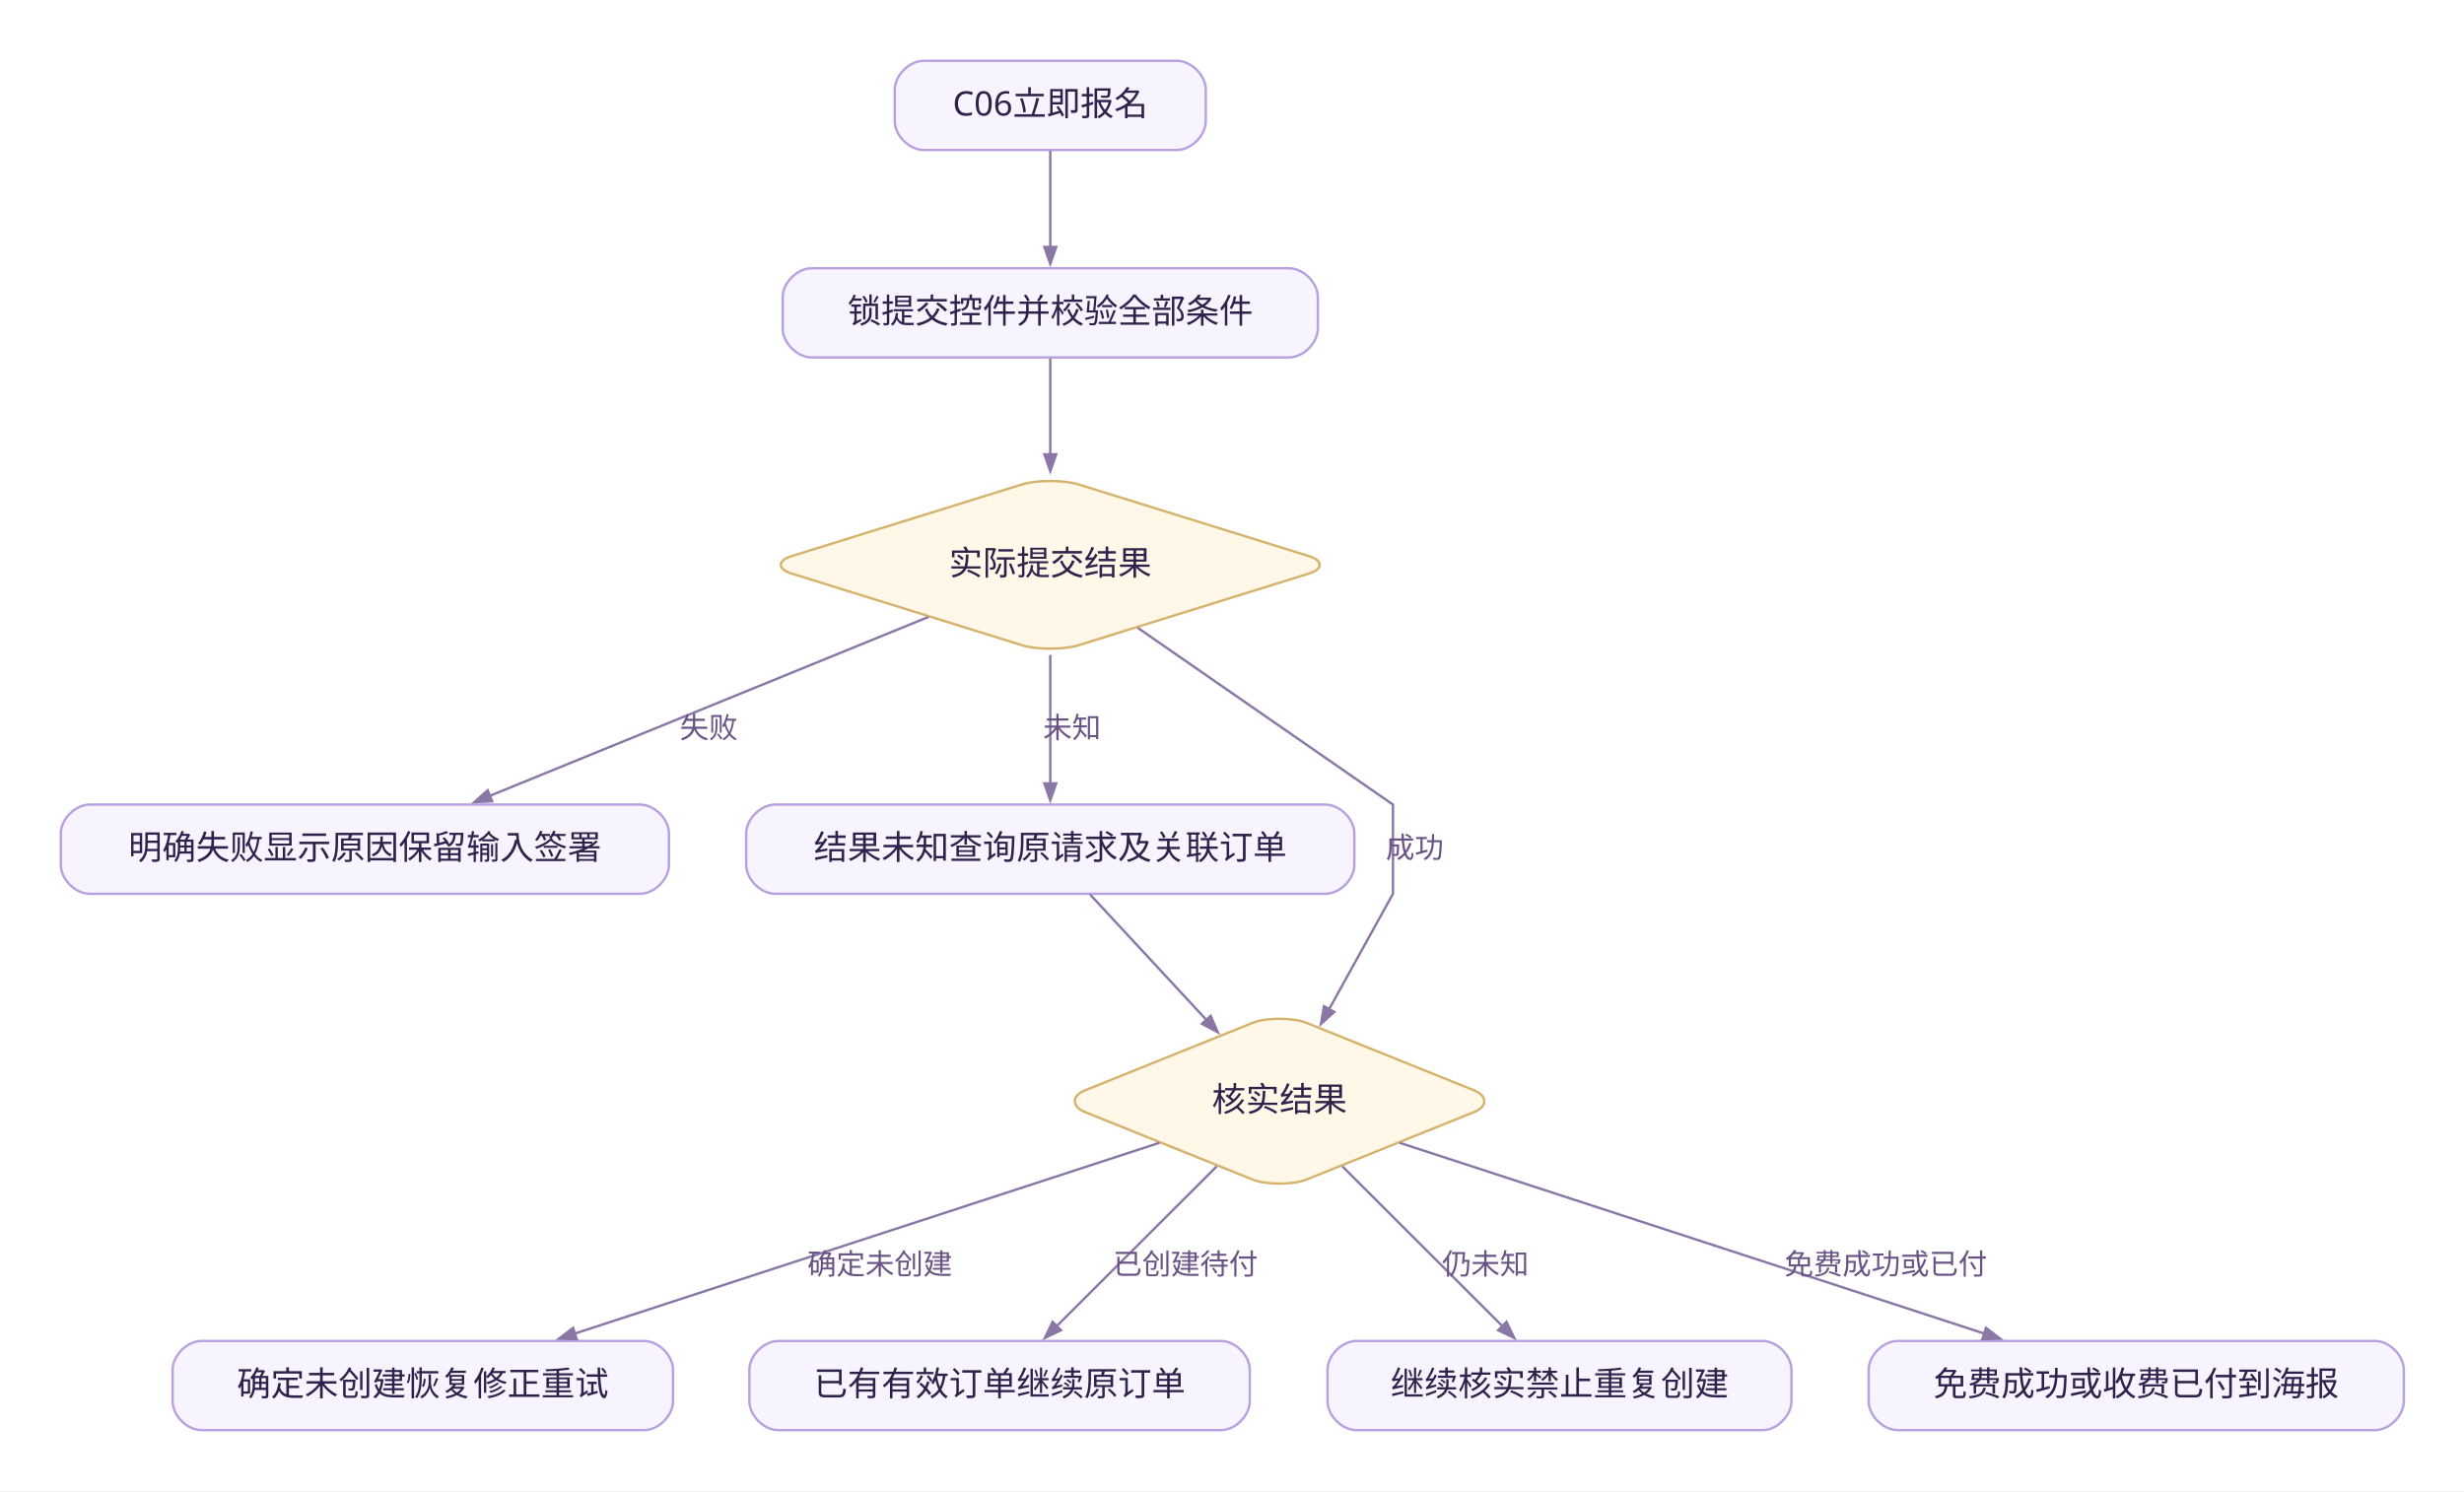
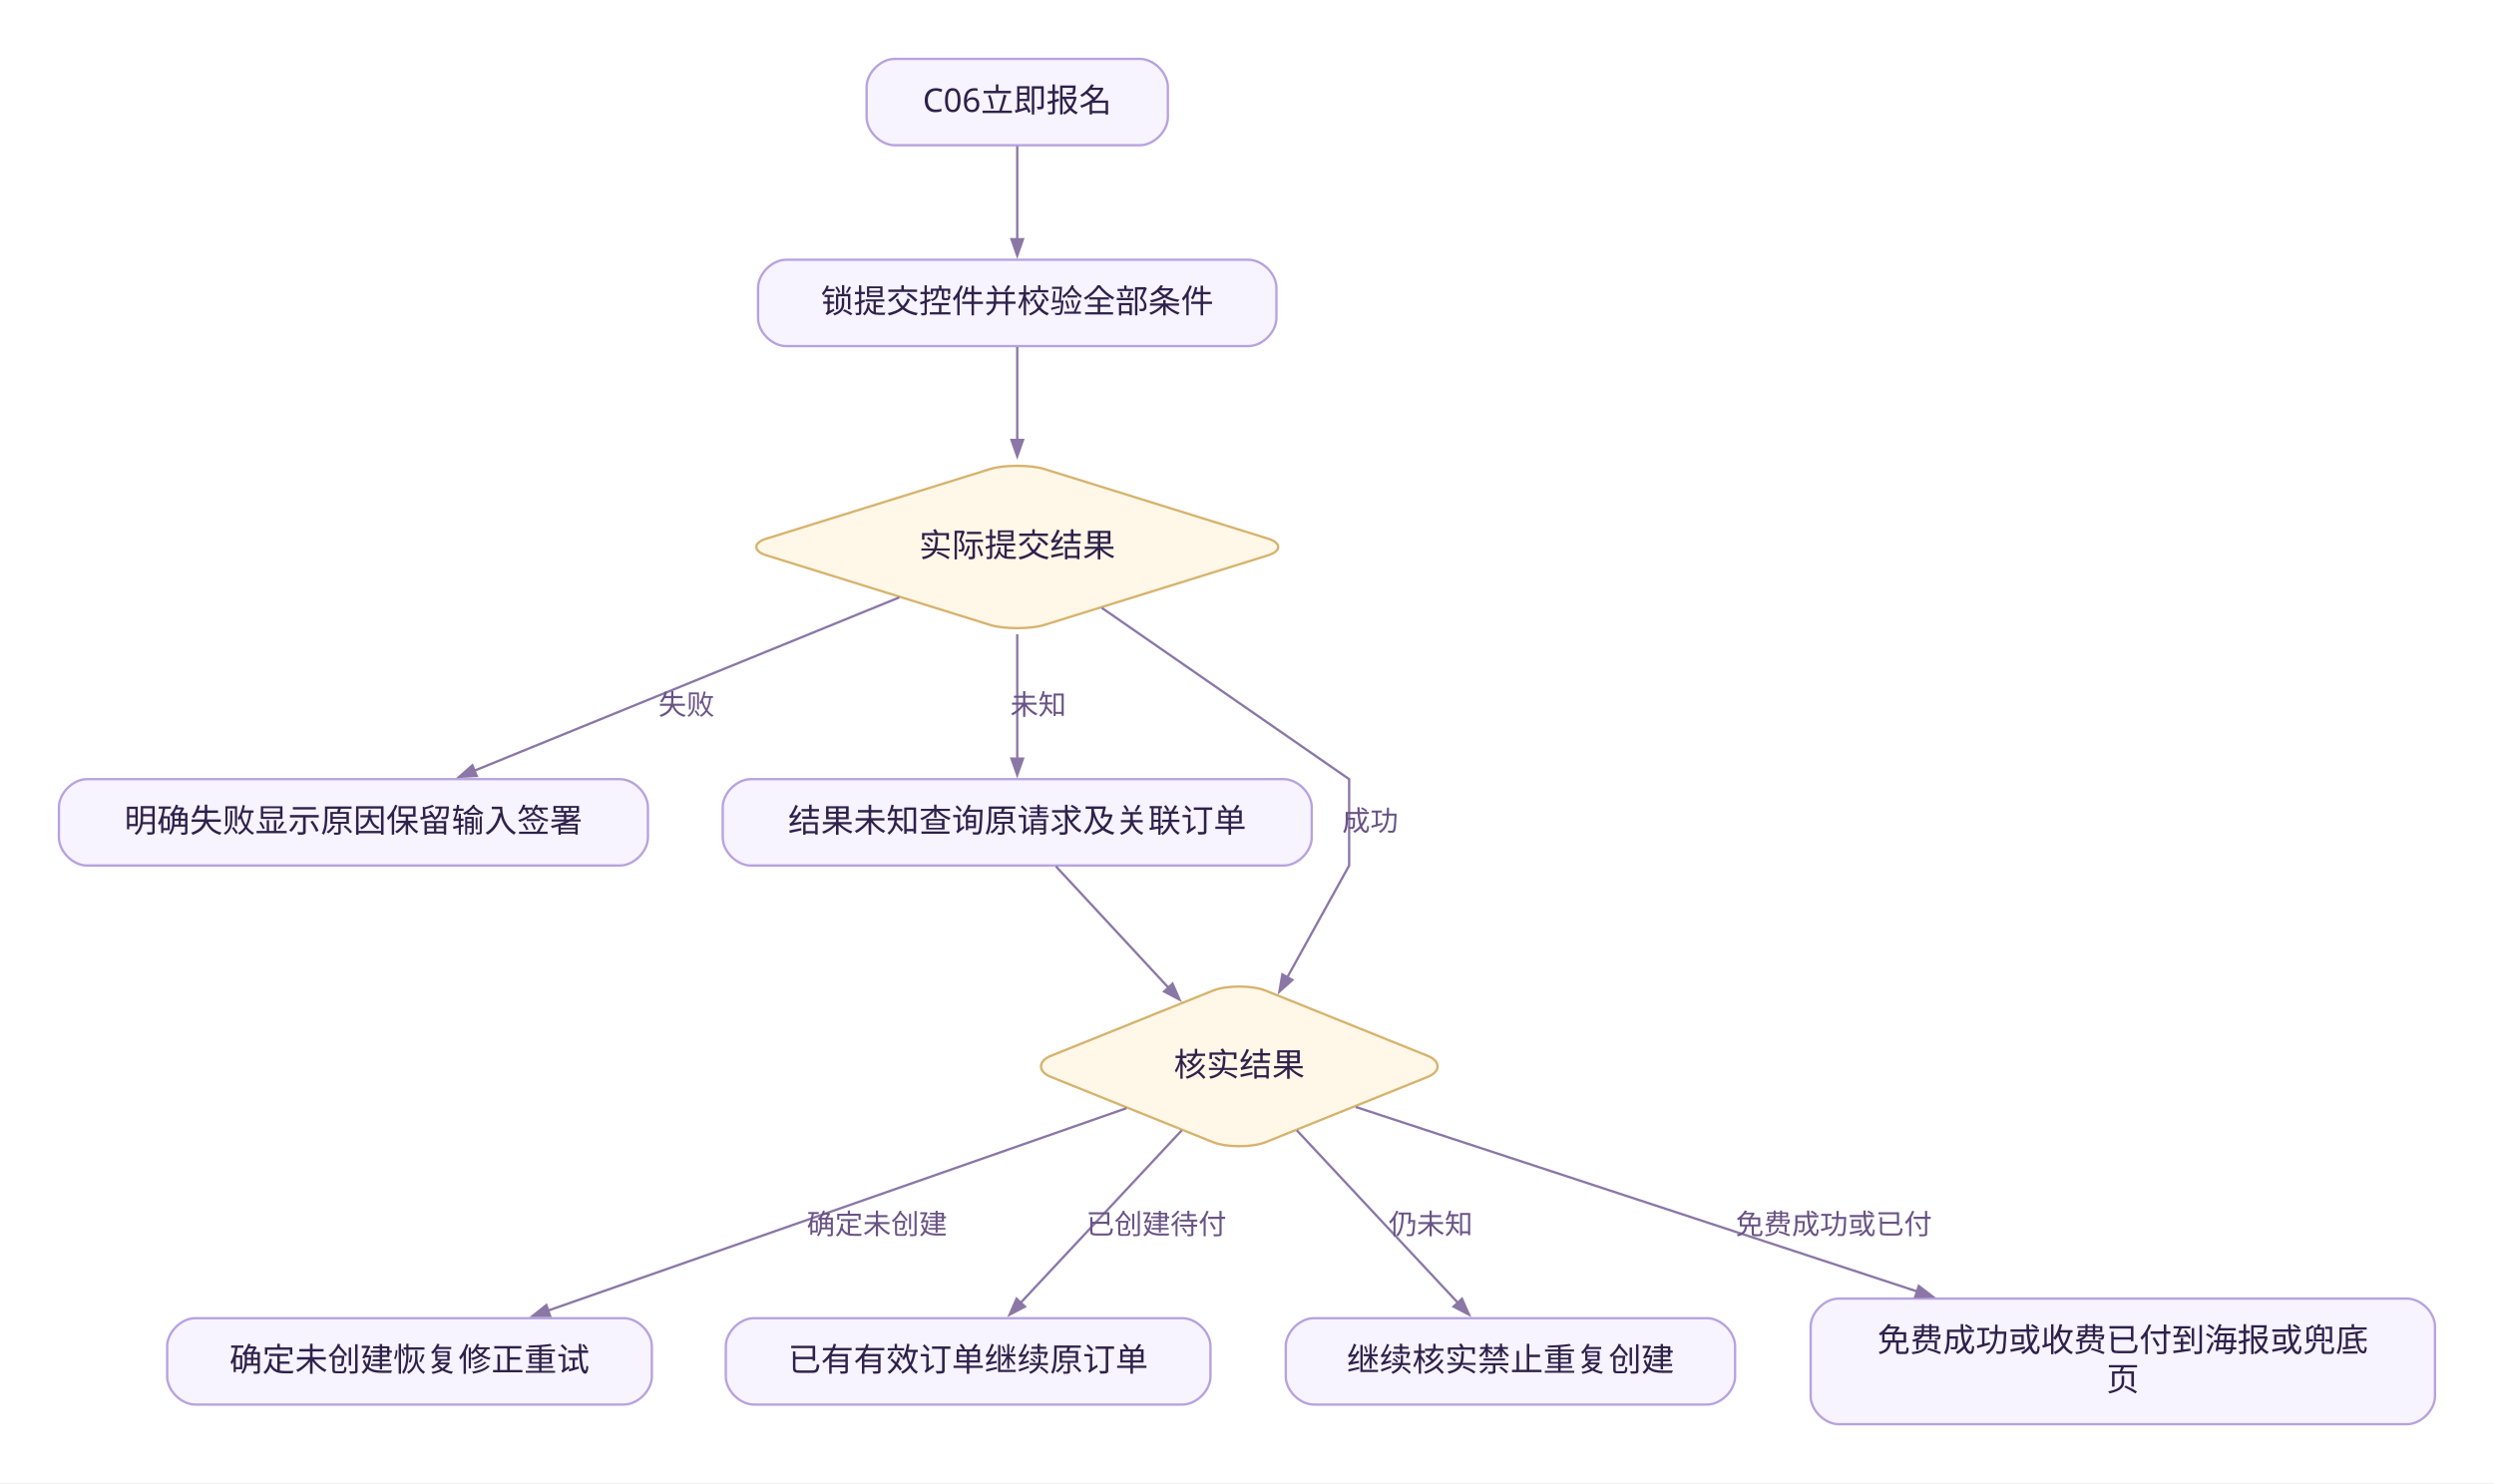
- <svg xmlns="http://www.w3.org/2000/svg" width="1021pt" height="618pt" viewBox="0.00 0.00 1021.00 618.00">
-   <g id="graph0" class="graph" transform="scale(1 1) rotate(0) translate(25.2 592.68)">
-     <polygon fill="white" stroke="none" points="-25.2,25.2 -25.2,-592.68 996.08,-592.68 996.08,25.2 -25.2,25.2" />
+ <svg xmlns="http://www.w3.org/2000/svg" width="1067pt" height="635pt" viewBox="0.00 0.00 1067.00 635.00">
+   <g id="graph0" class="graph" transform="scale(1 1) rotate(0) translate(25.2 609.48)">
+     <polygon fill="white" stroke="none" points="-25.2,25.2 -25.2,-609.48 1041.76,-609.48 1041.76,25.2 -25.2,25.2" />
    <g id="node1" class="node">
-       <path fill="#f7f3ff" stroke="#b7a2df" d="M462.44,-567.48C462.44,-567.48 357.56,-567.48 357.56,-567.48 351.56,-567.48 345.56,-561.48 345.56,-555.48 345.56,-555.48 345.56,-542.52 345.56,-542.52 345.56,-536.52 351.56,-530.52 357.56,-530.52 357.56,-530.52 462.44,-530.52 462.44,-530.52 468.44,-530.52 474.44,-536.52 474.44,-542.52 474.44,-542.52 474.44,-555.48 474.44,-555.48 474.44,-561.48 468.44,-567.48 462.44,-567.48" />
-       <text xml:space="preserve" text-anchor="middle" x="410" y="-544.8" font-family="PingFang SC" font-size="14.00" fill="#2e214a">C06立即报名</text>
+       <path fill="#f7f3ff" stroke="#b7a2df" d="M462.44,-584.28C462.44,-584.28 357.56,-584.28 357.56,-584.28 351.56,-584.28 345.56,-578.28 345.56,-572.28 345.56,-572.28 345.56,-559.32 345.56,-559.32 345.56,-553.32 351.56,-547.32 357.56,-547.32 357.56,-547.32 462.44,-547.32 462.44,-547.32 468.44,-547.32 474.44,-553.32 474.44,-559.32 474.44,-559.32 474.44,-572.28 474.44,-572.28 474.44,-578.28 468.44,-584.28 462.44,-584.28" />
+       <text xml:space="preserve" text-anchor="middle" x="410" y="-561.6" font-family="PingFang SC" font-size="14.00" fill="#2e214a">C06立即报名</text>
    </g>
    <g id="node2" class="node">
-       <path fill="#f7f3ff" stroke="#b7a2df" d="M508.88,-481.52C508.88,-481.52 311.12,-481.52 311.12,-481.52 305.12,-481.52 299.12,-475.52 299.12,-469.52 299.12,-469.52 299.12,-456.56 299.12,-456.56 299.12,-450.56 305.12,-444.56 311.12,-444.56 311.12,-444.56 508.88,-444.56 508.88,-444.56 514.88,-444.56 520.88,-450.56 520.88,-456.56 520.88,-456.56 520.88,-469.52 520.88,-469.52 520.88,-475.52 514.88,-481.52 508.88,-481.52" />
-       <text xml:space="preserve" text-anchor="middle" x="410" y="-458.84" font-family="PingFang SC" font-size="14.00" fill="#2e214a">锁提交控件并校验全部条件</text>
+       <path fill="#f7f3ff" stroke="#b7a2df" d="M508.88,-498.32C508.88,-498.32 311.12,-498.32 311.12,-498.32 305.12,-498.32 299.12,-492.32 299.12,-486.32 299.12,-486.32 299.12,-473.36 299.12,-473.36 299.12,-467.36 305.12,-461.36 311.12,-461.36 311.12,-461.36 508.88,-461.36 508.88,-461.36 514.88,-461.36 520.88,-467.36 520.88,-473.36 520.88,-473.36 520.88,-486.32 520.88,-486.32 520.88,-492.32 514.88,-498.32 508.88,-498.32" />
+       <text xml:space="preserve" text-anchor="middle" x="410" y="-475.64" font-family="PingFang SC" font-size="14.00" fill="#2e214a">锁提交控件并校验全部条件</text>
    </g>
    <g id="edge1" class="edge">
-       <path fill="none" stroke="#8a77a6" d="M410,-530.19C410,-518.51 410,-503.03 410,-489.98" />
-       <polygon fill="#8a77a6" stroke="#8a77a6" points="412.45,-490.33 410,-483.33 407.55,-490.33 412.45,-490.33" />
+       <path fill="none" stroke="#8a77a6" d="M410,-546.99C410,-535.31 410,-519.83 410,-506.78" />
+       <polygon fill="#8a77a6" stroke="#8a77a6" points="412.45,-507.13 410,-500.13 407.55,-507.13 412.45,-507.13" />
    </g>
    <g id="node3" class="node">
-       <path fill="#fff7e8" stroke="#d6b36d" d="M398.54,-392C398.54,-392 302.66,-362.16 302.66,-362.16 296.93,-360.38 296.93,-356.82 302.66,-355.04 302.66,-355.04 398.54,-325.2 398.54,-325.2 404.27,-323.42 415.73,-323.42 421.46,-325.2 421.46,-325.2 517.34,-355.04 517.34,-355.04 523.07,-356.82 523.07,-360.38 517.34,-362.16 517.34,-362.16 421.46,-392 421.46,-392 415.73,-393.78 404.27,-393.78 398.54,-392" />
-       <text xml:space="preserve" text-anchor="middle" x="410" y="-354.4" font-family="PingFang SC" font-size="14.00" fill="#2e214a">实际提交结果</text>
+       <path fill="#fff7e8" stroke="#d6b36d" d="M398.54,-408.8C398.54,-408.8 302.66,-378.96 302.66,-378.96 296.93,-377.18 296.93,-373.62 302.66,-371.84 302.66,-371.84 398.54,-342 398.54,-342 404.27,-340.22 415.73,-340.22 421.46,-342 421.46,-342 517.34,-371.84 517.34,-371.84 523.07,-373.62 523.07,-377.18 517.34,-378.96 517.34,-378.96 421.46,-408.8 421.46,-408.8 415.73,-410.58 404.27,-410.58 398.54,-408.8" />
+       <text xml:space="preserve" text-anchor="middle" x="410" y="-371.2" font-family="PingFang SC" font-size="14.00" fill="#2e214a">实际提交结果</text>
    </g>
    <g id="edge2" class="edge">
-       <path fill="none" stroke="#8a77a6" d="M410,-444.2C410,-433.08 410,-418.25 410,-404.11" />
-       <polygon fill="#8a77a6" stroke="#8a77a6" points="412.45,-404.41 410,-397.41 407.55,-404.41 412.45,-404.41" />
+       <path fill="none" stroke="#8a77a6" d="M410,-461C410,-449.88 410,-435.05 410,-420.91" />
+       <polygon fill="#8a77a6" stroke="#8a77a6" points="412.45,-421.21 410,-414.21 407.55,-421.21 412.45,-421.21" />
    </g>
    <g id="node4" class="node">
-       <path fill="#f7f3ff" stroke="#b7a2df" d="M240,-259.24C240,-259.24 12,-259.24 12,-259.24 6,-259.24 0,-253.24 0,-247.24 0,-247.24 0,-234.28 0,-234.28 0,-228.28 6,-222.28 12,-222.28 12,-222.28 240,-222.28 240,-222.28 246,-222.28 252,-228.28 252,-234.28 252,-234.28 252,-247.24 252,-247.24 252,-253.24 246,-259.24 240,-259.24" />
-       <text xml:space="preserve" text-anchor="middle" x="126" y="-236.56" font-family="PingFang SC" font-size="14.00" fill="#2e214a">明确失败显示原因保留输入签署</text>
+       <path fill="#f7f3ff" stroke="#b7a2df" d="M240,-276.04C240,-276.04 12,-276.04 12,-276.04 6,-276.04 0,-270.04 0,-264.04 0,-264.04 0,-251.08 0,-251.08 0,-245.08 6,-239.08 12,-239.08 12,-239.08 240,-239.08 240,-239.08 246,-239.08 252,-245.08 252,-251.08 252,-251.08 252,-264.04 252,-264.04 252,-270.04 246,-276.04 240,-276.04" />
+       <text xml:space="preserve" text-anchor="middle" x="126" y="-253.36" font-family="PingFang SC" font-size="14.00" fill="#2e214a">明确失败显示原因保留输入签署</text>
    </g>
    <g id="edge3" class="edge">
-       <path fill="none" stroke="#8a77a6" d="M359.55,-337.02C308.31,-316.12 229.33,-283.91 177.66,-262.83" />
-       <polygon fill="#8a77a6" stroke="#8a77a6" points="178.73,-260.62 171.32,-260.25 176.88,-265.16 178.73,-260.62" />
-       <text xml:space="preserve" text-anchor="middle" x="268.48" y="-286.84" font-family="PingFang SC" font-size="12.00" fill="#695385">失败</text>
+       <path fill="none" stroke="#8a77a6" d="M359.55,-353.82C308.31,-332.92 229.33,-300.71 177.66,-279.63" />
+       <polygon fill="#8a77a6" stroke="#8a77a6" points="178.73,-277.42 171.32,-277.05 176.88,-281.96 178.73,-277.42" />
+       <text xml:space="preserve" text-anchor="middle" x="268.48" y="-303.64" font-family="PingFang SC" font-size="12.00" fill="#695385">失败</text>
    </g>
    <g id="node5" class="node">
-       <path fill="#f7f3ff" stroke="#b7a2df" d="M524,-259.24C524,-259.24 296,-259.24 296,-259.24 290,-259.24 284,-253.24 284,-247.24 284,-247.24 284,-234.28 284,-234.28 284,-228.28 290,-222.28 296,-222.28 296,-222.28 524,-222.28 524,-222.28 530,-222.28 536,-228.28 536,-234.28 536,-234.28 536,-247.24 536,-247.24 536,-253.24 530,-259.24 524,-259.24" />
-       <text xml:space="preserve" text-anchor="middle" x="410" y="-236.56" font-family="PingFang SC" font-size="14.00" fill="#2e214a">结果未知查询原请求及关联订单</text>
+       <path fill="#f7f3ff" stroke="#b7a2df" d="M524,-276.04C524,-276.04 296,-276.04 296,-276.04 290,-276.04 284,-270.04 284,-264.04 284,-264.04 284,-251.08 284,-251.08 284,-245.08 290,-239.08 296,-239.08 296,-239.08 524,-239.08 524,-239.08 530,-239.08 536,-245.08 536,-251.08 536,-251.08 536,-264.04 536,-264.04 536,-270.04 530,-276.04 524,-276.04" />
+       <text xml:space="preserve" text-anchor="middle" x="410" y="-253.36" font-family="PingFang SC" font-size="14.00" fill="#2e214a">结果未知查询原请求及关联订单</text>
    </g>
    <g id="edge4" class="edge">
-       <path fill="none" stroke="#8a77a6" d="M410,-321.27C410,-303.91 410,-283.54 410,-267.76" />
-       <polygon fill="#8a77a6" stroke="#8a77a6" points="412.45,-268.03 410,-261.03 407.55,-268.03 412.45,-268.03" />
-       <text xml:space="preserve" text-anchor="middle" x="419" y="-286.84" font-family="PingFang SC" font-size="12.00" fill="#695385">未知</text>
+       <path fill="none" stroke="#8a77a6" d="M410,-338.07C410,-320.71 410,-300.34 410,-284.56" />
+       <polygon fill="#8a77a6" stroke="#8a77a6" points="412.45,-284.83 410,-277.83 407.55,-284.83 412.45,-284.83" />
+       <text xml:space="preserve" text-anchor="middle" x="419" y="-303.64" font-family="PingFang SC" font-size="12.00" fill="#695385">未知</text>
    </g>
    <g id="node6" class="node">
-       <path fill="#fff7e8" stroke="#d6b36d" d="M493.87,-168.8C493.87,-168.8 424.33,-140.8 424.33,-140.8 418.77,-138.56 418.77,-134.08 424.33,-131.84 424.33,-131.84 493.87,-103.84 493.87,-103.84 499.43,-101.6 510.57,-101.6 516.13,-103.84 516.13,-103.84 585.67,-131.84 585.67,-131.84 591.23,-134.08 591.23,-138.56 585.67,-140.8 585.67,-140.8 516.13,-168.8 516.13,-168.8 510.57,-171.04 499.43,-171.04 493.87,-168.8" />
-       <text xml:space="preserve" text-anchor="middle" x="505" y="-132.12" font-family="PingFang SC" font-size="14.00" fill="#2e214a">核实结果</text>
+       <path fill="#fff7e8" stroke="#d6b36d" d="M493.87,-185.6C493.87,-185.6 424.33,-157.6 424.33,-157.6 418.77,-155.36 418.77,-150.88 424.33,-148.64 424.33,-148.64 493.87,-120.64 493.87,-120.64 499.43,-118.4 510.57,-118.4 516.13,-120.64 516.13,-120.64 585.67,-148.64 585.67,-148.64 591.23,-150.88 591.23,-155.36 585.67,-157.6 585.67,-157.6 516.13,-185.6 516.13,-185.6 510.57,-187.84 499.43,-187.84 493.87,-185.6" />
+       <text xml:space="preserve" text-anchor="middle" x="505" y="-148.92" font-family="PingFang SC" font-size="14.00" fill="#2e214a">核实结果</text>
    </g>
    <g id="edge5" class="edge">
-       <path fill="none" stroke="#8a77a6" d="M446.2,-332.53C488.27,-303.38 552,-259.24 552,-259.24 552,-259.24 552,-222.28 552,-222.28 552,-222.28 538.15,-197.25 525.49,-174.36" />
-       <polygon fill="#8a77a6" stroke="#8a77a6" points="527.7,-173.3 522.17,-168.36 523.42,-175.67 527.7,-173.3" />
-       <text xml:space="preserve" text-anchor="middle" x="561" y="-237.16" font-family="PingFang SC" font-size="12.00" fill="#695385">成功</text>
+       <path fill="none" stroke="#8a77a6" d="M446.2,-349.33C488.27,-320.18 552,-276.04 552,-276.04 552,-276.04 552,-239.08 552,-239.08 552,-239.08 538.15,-214.05 525.49,-191.16" />
+       <polygon fill="#8a77a6" stroke="#8a77a6" points="527.7,-190.1 522.17,-185.16 523.42,-192.47 527.7,-190.1" />
+       <text xml:space="preserve" text-anchor="middle" x="561" y="-253.96" font-family="PingFang SC" font-size="12.00" fill="#695385">成功</text>
    </g>
    <g id="edge6" class="edge">
-       <path fill="none" stroke="#8a77a6" d="M426.55,-221.92C439.8,-207.62 458.76,-187.18 474.72,-169.98" />
-       <polygon fill="#8a77a6" stroke="#8a77a6" points="476.45,-171.71 479.41,-164.91 472.86,-168.38 476.45,-171.71" />
+       <path fill="none" stroke="#8a77a6" d="M426.55,-238.72C439.8,-224.42 458.76,-203.98 474.72,-186.78" />
+       <polygon fill="#8a77a6" stroke="#8a77a6" points="476.45,-188.51 479.41,-181.71 472.86,-185.18 476.45,-188.51" />
    </g>
    <g id="node7" class="node">
-       <path fill="#f7f3ff" stroke="#b7a2df" d="M241.68,-36.96C241.68,-36.96 58.32,-36.96 58.32,-36.96 52.32,-36.96 46.32,-30.96 46.32,-24.96 46.32,-24.96 46.32,-12 46.32,-12 46.32,-6 52.32,0 58.32,0 58.32,0 241.68,0 241.68,0 247.68,0 253.68,-6 253.68,-12 253.68,-12 253.68,-24.96 253.68,-24.96 253.68,-30.96 247.68,-36.96 241.68,-36.96" />
-       <text xml:space="preserve" text-anchor="middle" x="150" y="-14.28" font-family="PingFang SC" font-size="14.00" fill="#2e214a">确定未创建恢复修正重试</text>
+       <path fill="#f7f3ff" stroke="#b7a2df" d="M241.68,-45.36C241.68,-45.36 58.32,-45.36 58.32,-45.36 52.32,-45.36 46.32,-39.36 46.32,-33.36 46.32,-33.36 46.32,-20.4 46.32,-20.4 46.32,-14.4 52.32,-8.4 58.32,-8.4 58.32,-8.4 241.68,-8.4 241.68,-8.4 247.68,-8.4 253.68,-14.4 253.68,-20.4 253.68,-20.4 253.68,-33.36 253.68,-33.36 253.68,-39.36 247.68,-45.36 241.68,-45.36" />
+       <text xml:space="preserve" text-anchor="middle" x="150" y="-22.68" font-family="PingFang SC" font-size="14.00" fill="#2e214a">确定未创建恢复修正重试</text>
    </g>
    <g id="edge7" class="edge">
-       <path fill="none" stroke="#8a77a6" d="M455.26,-119.09C391.78,-98.38 281.92,-62.53 212.75,-39.95" />
-       <polygon fill="#8a77a6" stroke="#8a77a6" points="213.79,-37.72 206.37,-37.88 212.27,-42.38 213.79,-37.72" />
-       <text xml:space="preserve" text-anchor="middle" x="339.36" y="-64.56" font-family="PingFang SC" font-size="12.00" fill="#695385">确定未创建</text>
+       <path fill="none" stroke="#8a77a6" d="M456.75,-135.24C392.41,-112.72 278.57,-72.87 209.13,-48.57" />
+       <polygon fill="#8a77a6" stroke="#8a77a6" points="210.15,-46.34 202.73,-46.34 208.53,-50.96 210.15,-46.34" />
+       <text xml:space="preserve" text-anchor="middle" x="350" y="-81.36" font-family="PingFang SC" font-size="12.00" fill="#695385">确定未创建</text>
    </g>
    <g id="node8" class="node">
-       <path fill="#f7f3ff" stroke="#b7a2df" d="M480.68,-36.96C480.68,-36.96 297.32,-36.96 297.32,-36.96 291.32,-36.96 285.32,-30.96 285.32,-24.96 285.32,-24.96 285.32,-12 285.32,-12 285.32,-6 291.32,0 297.32,0 297.32,0 480.68,0 480.68,0 486.68,0 492.68,-6 492.68,-12 492.68,-12 492.68,-24.96 492.68,-24.96 492.68,-30.96 486.68,-36.96 480.68,-36.96" />
-       <text xml:space="preserve" text-anchor="middle" x="389" y="-14.28" font-family="PingFang SC" font-size="14.00" fill="#2e214a">已有有效订单继续原订单</text>
+       <path fill="#f7f3ff" stroke="#b7a2df" d="M480.68,-45.36C480.68,-45.36 297.32,-45.36 297.32,-45.36 291.32,-45.36 285.32,-39.36 285.32,-33.36 285.32,-33.36 285.32,-20.4 285.32,-20.4 285.32,-14.4 291.32,-8.4 297.32,-8.4 297.32,-8.4 480.68,-8.4 480.68,-8.4 486.68,-8.4 492.68,-14.4 492.68,-20.4 492.68,-20.4 492.68,-33.36 492.68,-33.36 492.68,-39.36 486.68,-45.36 480.68,-45.36" />
+       <text xml:space="preserve" text-anchor="middle" x="389" y="-22.68" font-family="PingFang SC" font-size="14.00" fill="#2e214a">已有有效订单继续原订单</text>
    </g>
    <g id="edge8" class="edge">
-       <path fill="none" stroke="#8a77a6" d="M478.97,-109.32C459.08,-89.46 431.89,-62.31 412.62,-43.07" />
-       <polygon fill="#8a77a6" stroke="#8a77a6" points="414.42,-41.4 407.74,-38.19 410.96,-44.87 414.42,-41.4" />
-       <text xml:space="preserve" text-anchor="middle" x="466.02" y="-64.56" font-family="PingFang SC" font-size="12.00" fill="#695385">已创建待付</text>
+       <path fill="none" stroke="#8a77a6" d="M480.4,-125.77C459.94,-103.86 431.07,-72.94 411.28,-51.75" />
+       <polygon fill="#8a77a6" stroke="#8a77a6" points="413.31,-50.32 406.74,-46.88 409.72,-53.67 413.31,-50.32" />
+       <text xml:space="preserve" text-anchor="middle" x="469.5" y="-81.36" font-family="PingFang SC" font-size="12.00" fill="#695385">已创建待付</text>
    </g>
    <g id="node9" class="node">
-       <path fill="#f7f3ff" stroke="#b7a2df" d="M705.12,-36.96C705.12,-36.96 536.88,-36.96 536.88,-36.96 530.88,-36.96 524.88,-30.96 524.88,-24.96 524.88,-24.96 524.88,-12 524.88,-12 524.88,-6 530.88,0 536.88,0 536.88,0 705.12,0 705.12,0 711.12,0 717.12,-6 717.12,-12 717.12,-12 717.12,-24.96 717.12,-24.96 717.12,-30.96 711.12,-36.96 705.12,-36.96" />
-       <text xml:space="preserve" text-anchor="middle" x="621" y="-14.28" font-family="PingFang SC" font-size="14.00" fill="#2e214a">继续核实禁止重复创建</text>
+       <path fill="#f7f3ff" stroke="#b7a2df" d="M705.12,-45.36C705.12,-45.36 536.88,-45.36 536.88,-45.36 530.88,-45.36 524.88,-39.36 524.88,-33.36 524.88,-33.36 524.88,-20.4 524.88,-20.4 524.88,-14.4 530.88,-8.4 536.88,-8.4 536.88,-8.4 705.12,-8.4 705.12,-8.4 711.12,-8.4 717.12,-14.4 717.12,-20.4 717.12,-20.4 717.12,-33.36 717.12,-33.36 717.12,-39.36 711.12,-45.36 705.12,-45.36" />
+       <text xml:space="preserve" text-anchor="middle" x="621" y="-22.68" font-family="PingFang SC" font-size="14.00" fill="#2e214a">继续核实禁止重复创建</text>
    </g>
    <g id="edge9" class="edge">
-       <path fill="none" stroke="#8a77a6" d="M531.03,-109.32C550.92,-89.46 578.11,-62.31 597.38,-43.07" />
-       <polygon fill="#8a77a6" stroke="#8a77a6" points="599.04,-44.87 602.26,-38.19 595.58,-41.4 599.04,-44.87" />
-       <text xml:space="preserve" text-anchor="middle" x="590.3" y="-64.56" font-family="PingFang SC" font-size="12.00" fill="#695385">仍未知</text>
+       <path fill="none" stroke="#8a77a6" d="M529.6,-125.77C550.06,-103.86 578.93,-72.94 598.72,-51.75" />
+       <polygon fill="#8a77a6" stroke="#8a77a6" points="600.28,-53.67 603.26,-46.88 596.69,-50.32 600.28,-53.67" />
+       <text xml:space="preserve" text-anchor="middle" x="586.89" y="-81.36" font-family="PingFang SC" font-size="12.00" fill="#695385">仍未知</text>
    </g>
    <g id="node10" class="node">
-       <path fill="#f7f3ff" stroke="#b7a2df" d="M958.88,-36.96C958.88,-36.96 761.12,-36.96 761.12,-36.96 755.12,-36.96 749.12,-30.96 749.12,-24.96 749.12,-24.96 749.12,-12 749.12,-12 749.12,-6 755.12,0 761.12,0 761.12,0 958.88,0 958.88,0 964.88,0 970.88,-6 970.88,-12 970.88,-12 970.88,-24.96 970.88,-24.96 970.88,-30.96 964.88,-36.96 958.88,-36.96" />
-       <text xml:space="preserve" text-anchor="middle" x="860" y="-14.28" font-family="PingFang SC" font-size="14.00" fill="#2e214a">免费成功或收费已付到海报</text>
+       <path fill="#f7f3ff" stroke="#b7a2df" d="M1004.56,-53.76C1004.56,-53.76 761.44,-53.76 761.44,-53.76 755.44,-53.76 749.44,-47.76 749.44,-41.76 749.44,-41.76 749.44,-12 749.44,-12 749.44,-6 755.44,0 761.44,0 761.44,0 1004.56,0 1004.56,0 1010.56,0 1016.56,-6 1016.56,-12 1016.56,-12 1016.56,-41.76 1016.56,-41.76 1016.56,-47.76 1010.56,-53.76 1004.56,-53.76" />
+       <text xml:space="preserve" text-anchor="middle" x="883" y="-31.08" font-family="PingFang SC" font-size="14.00" fill="#2e214a">免费成功或收费已付到海报或兜底</text>
+       <text xml:space="preserve" text-anchor="middle" x="883" y="-14.28" font-family="PingFang SC" font-size="14.00" fill="#2e214a">页</text>
    </g>
    <g id="edge10" class="edge">
-       <path fill="none" stroke="#8a77a6" d="M554.74,-119.09C618.22,-98.38 728.08,-62.53 797.25,-39.95" />
-       <polygon fill="#8a77a6" stroke="#8a77a6" points="797.73,-42.38 803.63,-37.88 796.21,-37.72 797.73,-42.38" />
-       <text xml:space="preserve" text-anchor="middle" x="756.24" y="-64.56" font-family="PingFang SC" font-size="12.00" fill="#695385">免费成功或已付</text>
+       <path fill="none" stroke="#8a77a6" d="M554.81,-135.75C615.83,-115.69 720.3,-81.35 794.99,-56.81" />
+       <polygon fill="#8a77a6" stroke="#8a77a6" points="795.71,-59.15 801.59,-54.64 794.18,-54.49 795.71,-59.15" />
+       <text xml:space="preserve" text-anchor="middle" x="759.36" y="-81.36" font-family="PingFang SC" font-size="12.00" fill="#695385">免费成功或已付</text>
    </g>
  </g>
</svg>
